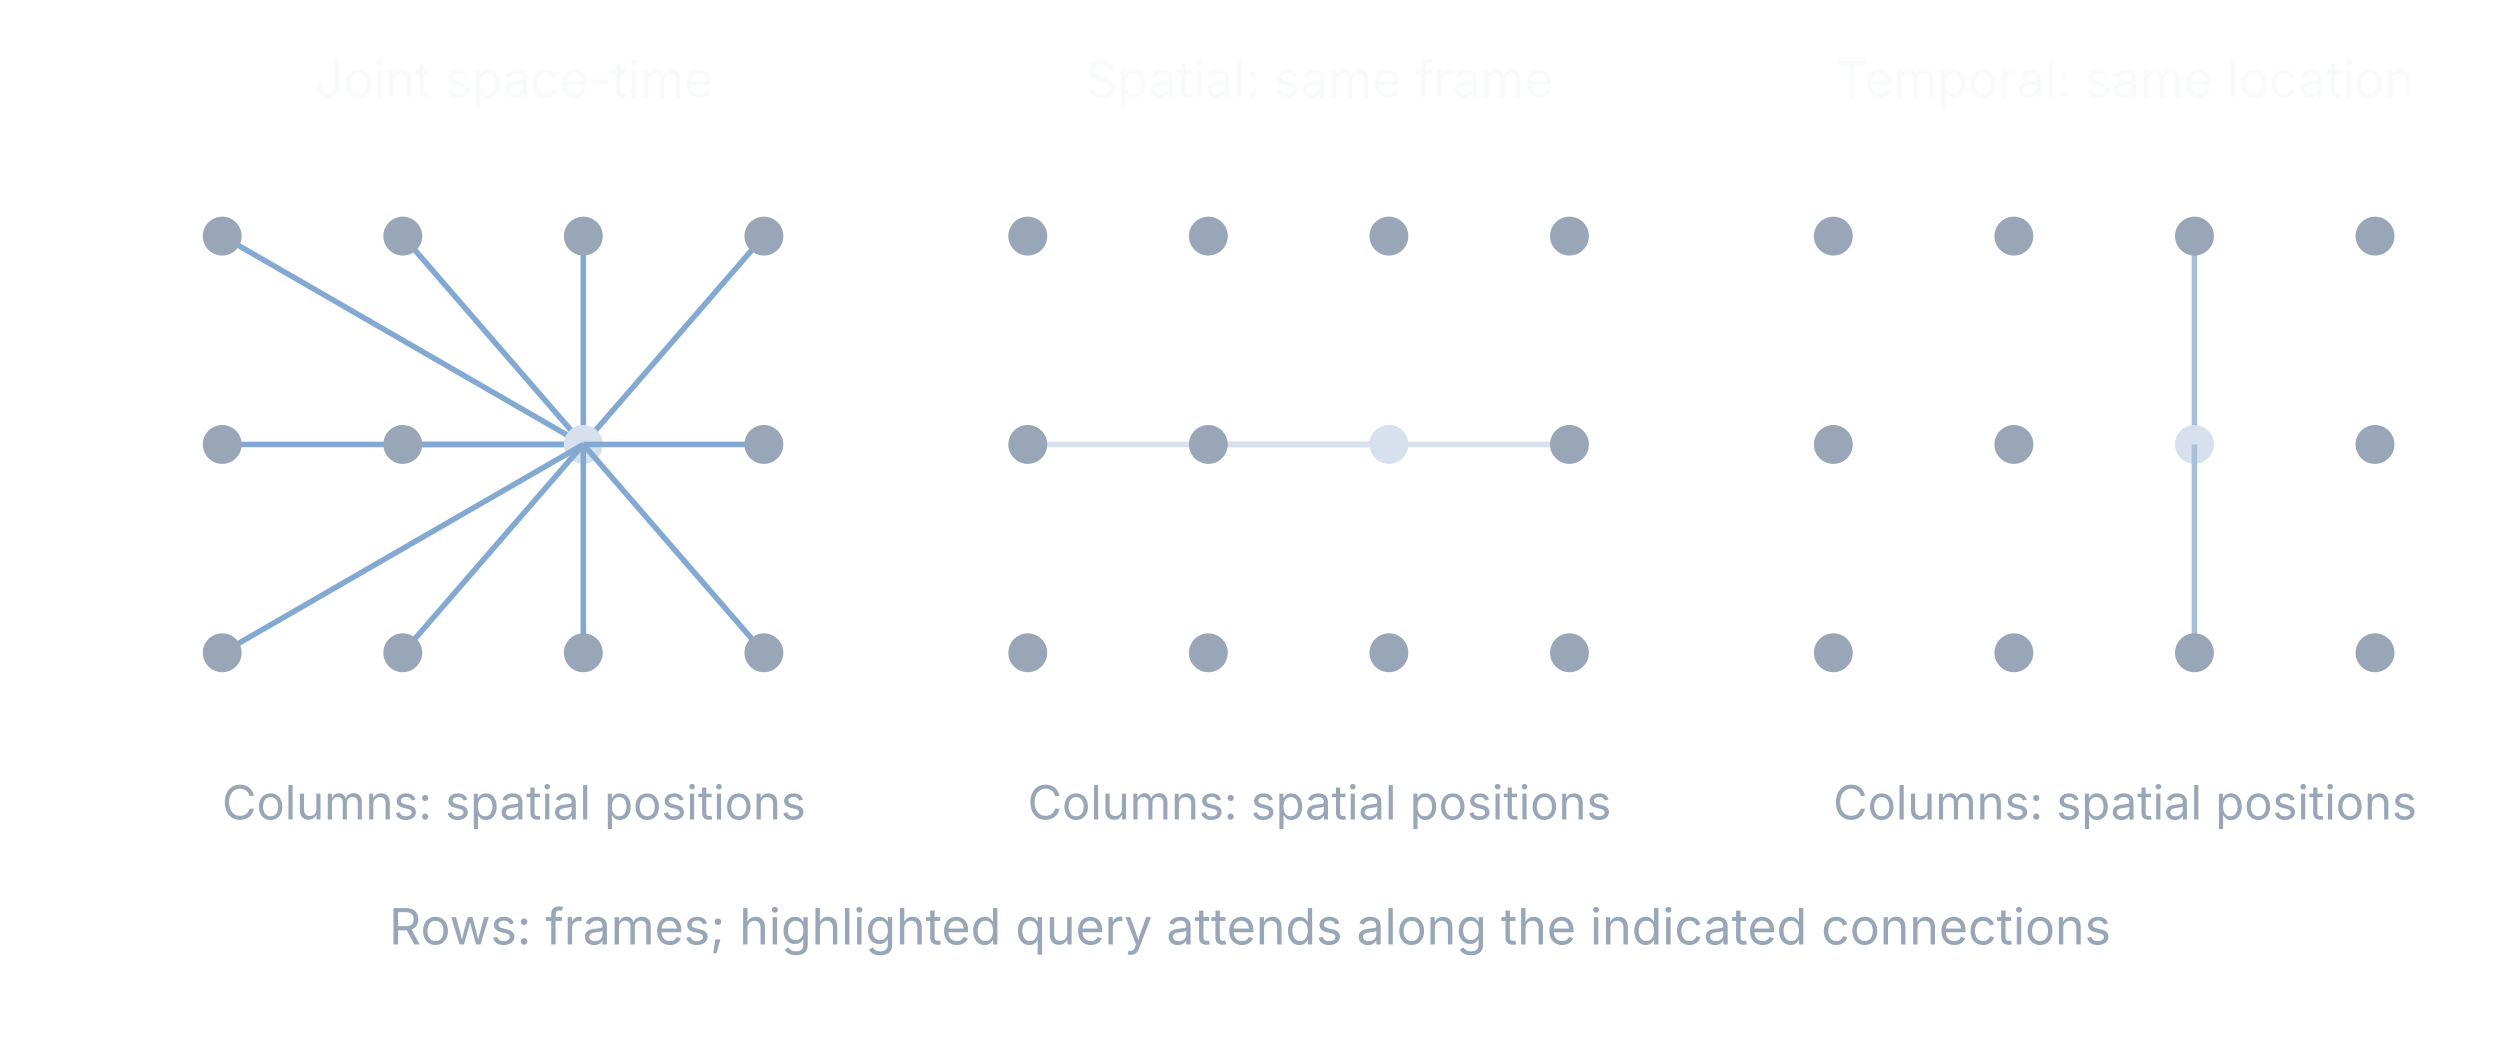
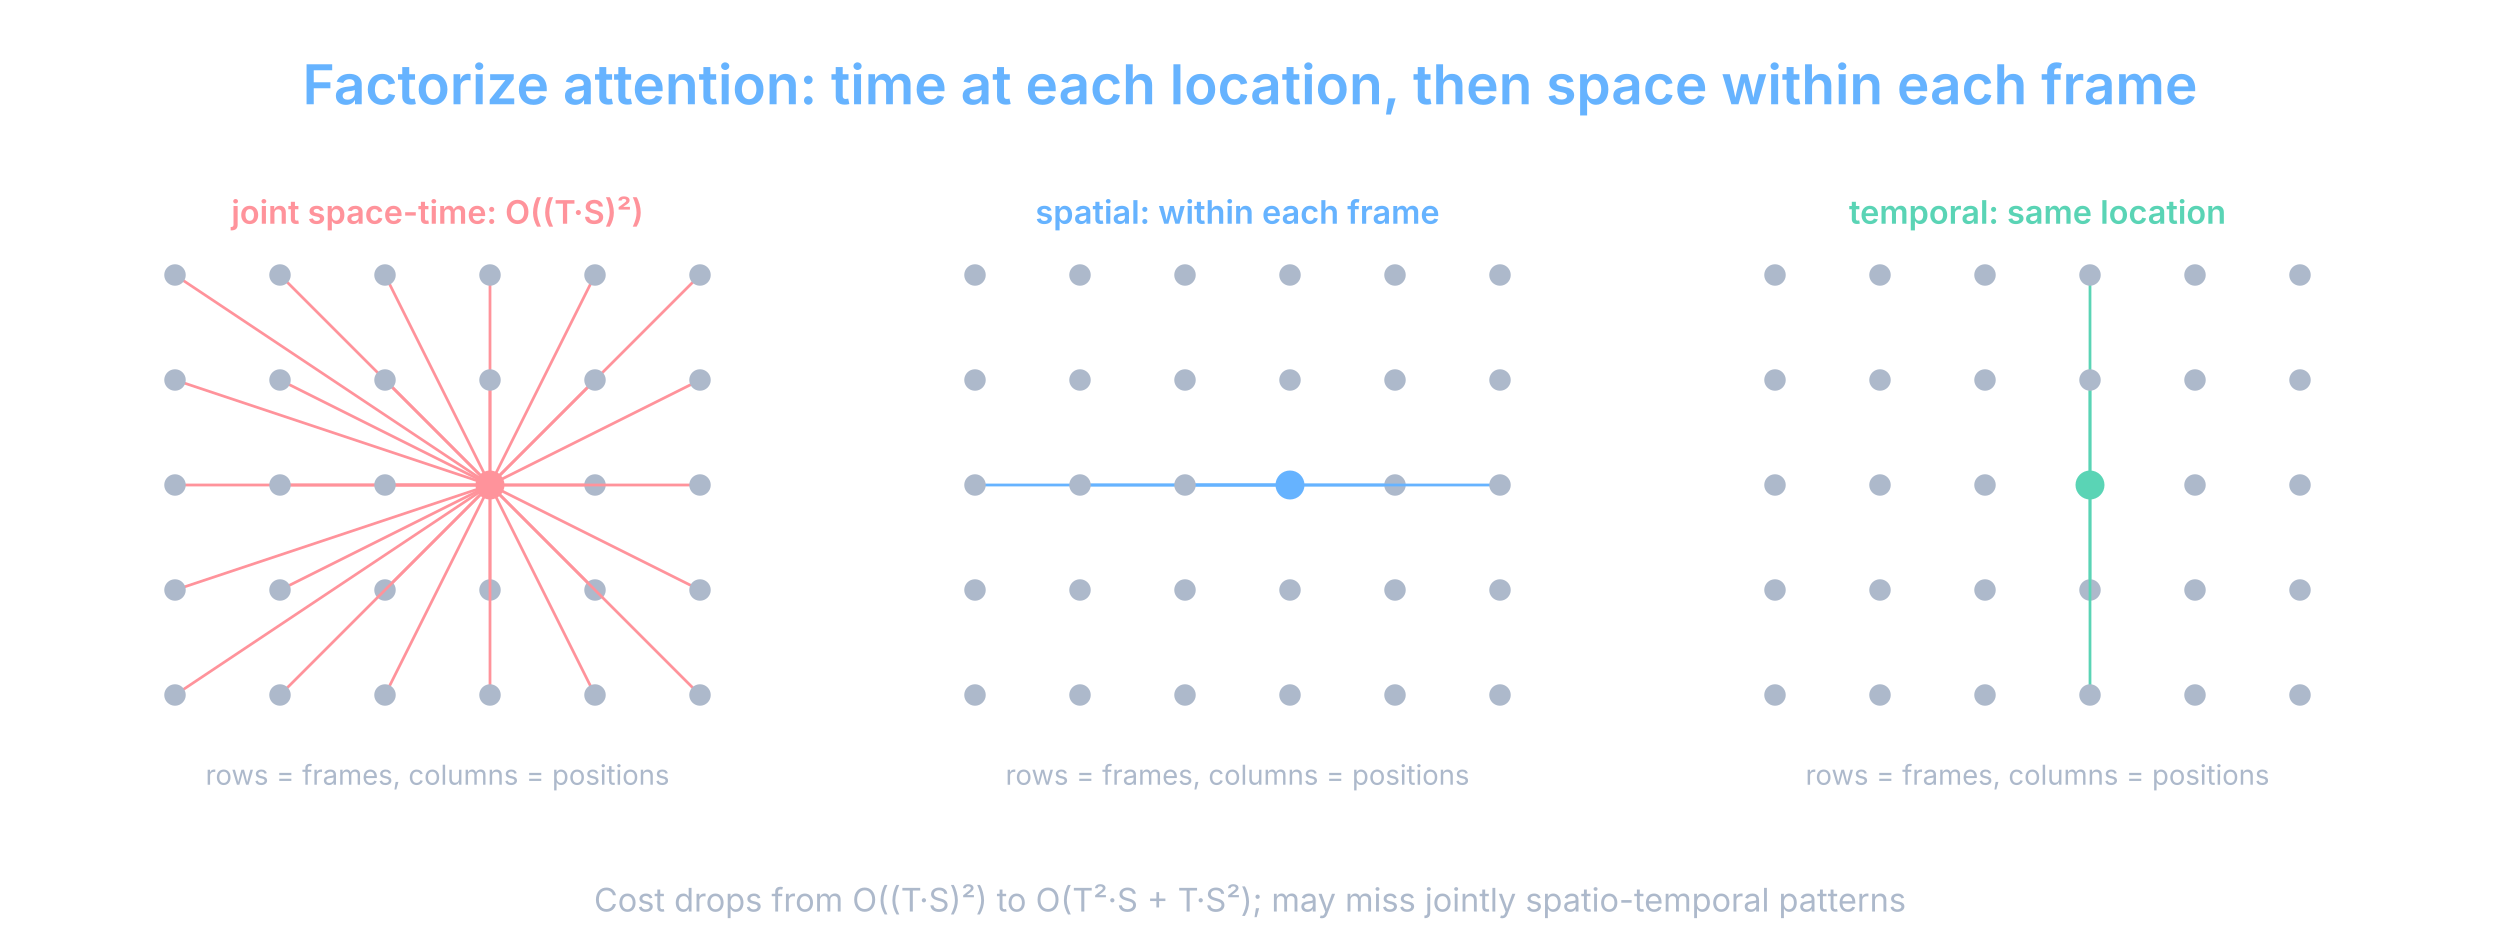
- <svg xmlns="http://www.w3.org/2000/svg" width="100%" viewBox="0 0 900 380" role="img" font-family="Inter, Arial, sans-serif">
-   <defs>
-     <marker id="a66b3ff" viewBox="0 0 10 10" refX="9" refY="5" markerWidth="7" markerHeight="7" orient="auto">
-       <path d="M1 1L9 5L1 9" fill="none" stroke="#83a8d1" stroke-width="1.6" />
-     </marker>
-     <marker id="ab89aff" viewBox="0 0 10 10" refX="9" refY="5" markerWidth="7" markerHeight="7" orient="auto">
-       <path d="M1 1L9 5L1 9" fill="none" stroke="#d6e1ed" stroke-width="1.6" />
-     </marker>
-     <marker id="a5ad4b5" viewBox="0 0 10 10" refX="9" refY="5" markerWidth="7" markerHeight="7" orient="auto">
-       <path d="M1 1L9 5L1 9" fill="none" stroke="#a8bfd8" stroke-width="1.6" />
-     </marker>
-     <marker id="affc778" viewBox="0 0 10 10" refX="9" refY="5" markerWidth="7" markerHeight="7" orient="auto">
-       <path d="M1 1L9 5L1 9" fill="none" stroke="#b3c5d9" stroke-width="1.6" />
-     </marker>
-     <marker id="aff939b" viewBox="0 0 10 10" refX="9" refY="5" markerWidth="7" markerHeight="7" orient="auto">
-       <path d="M1 1L9 5L1 9" fill="none" stroke="#96adc6" stroke-width="1.6" />
-     </marker>
-     <marker id="aadb9cb" viewBox="0 0 10 10" refX="9" refY="5" markerWidth="7" markerHeight="7" orient="auto">
-       <path d="M1 1L9 5L1 9" fill="none" stroke="#98a6b7" stroke-width="1.6" />
-     </marker>
-   </defs>
-   <text x="185" y="35" fill="#f8fafc" font-size="18" text-anchor="middle">Joint space-time</text>
-   <line x1="210" y1="160" x2="80" y2="85" stroke="#83a8d1" stroke-width="2" />
-   <circle cx="80" cy="85" r="7" fill="#98a6b7" />
-   <line x1="210" y1="160" x2="145" y2="85" stroke="#83a8d1" stroke-width="2" />
-   <circle cx="145" cy="85" r="7" fill="#98a6b7" />
-   <line x1="210" y1="160" x2="210" y2="85" stroke="#83a8d1" stroke-width="2" />
-   <circle cx="210" cy="85" r="7" fill="#98a6b7" />
-   <line x1="210" y1="160" x2="275" y2="85" stroke="#83a8d1" stroke-width="2" />
-   <circle cx="275" cy="85" r="7" fill="#98a6b7" />
-   <line x1="210" y1="160" x2="80" y2="160" stroke="#83a8d1" stroke-width="2" />
-   <circle cx="80" cy="160" r="7" fill="#98a6b7" />
-   <line x1="210" y1="160" x2="145" y2="160" stroke="#83a8d1" stroke-width="2" />
-   <circle cx="145" cy="160" r="7" fill="#98a6b7" />
-   <circle cx="210" cy="160" r="7" fill="#d6e1ed" />
-   <line x1="210" y1="160" x2="275" y2="160" stroke="#83a8d1" stroke-width="2" />
-   <circle cx="275" cy="160" r="7" fill="#98a6b7" />
-   <line x1="210" y1="160" x2="80" y2="235" stroke="#83a8d1" stroke-width="2" />
-   <circle cx="80" cy="235" r="7" fill="#98a6b7" />
-   <line x1="210" y1="160" x2="145" y2="235" stroke="#83a8d1" stroke-width="2" />
-   <circle cx="145" cy="235" r="7" fill="#98a6b7" />
-   <line x1="210" y1="160" x2="210" y2="235" stroke="#83a8d1" stroke-width="2" />
-   <circle cx="210" cy="235" r="7" fill="#98a6b7" />
-   <line x1="210" y1="160" x2="275" y2="235" stroke="#83a8d1" stroke-width="2" />
-   <circle cx="275" cy="235" r="7" fill="#98a6b7" />
-   <text x="185" y="295" fill="#98a6b7" font-size="17" text-anchor="middle">Columns: spatial positions</text>
-   <text x="475" y="35" fill="#f8fafc" font-size="18" text-anchor="middle">Spatial: same frame</text>
-   <circle cx="370" cy="85" r="7" fill="#98a6b7" />
-   <circle cx="435" cy="85" r="7" fill="#98a6b7" />
-   <circle cx="500" cy="85" r="7" fill="#98a6b7" />
-   <circle cx="565" cy="85" r="7" fill="#98a6b7" />
-   <line x1="500" y1="160" x2="370" y2="160" stroke="#d6e1ed" stroke-width="2" />
-   <circle cx="370" cy="160" r="7" fill="#98a6b7" />
-   <line x1="500" y1="160" x2="435" y2="160" stroke="#d6e1ed" stroke-width="2" />
-   <circle cx="435" cy="160" r="7" fill="#98a6b7" />
-   <circle cx="500" cy="160" r="7" fill="#d6e1ed" />
-   <line x1="500" y1="160" x2="565" y2="160" stroke="#d6e1ed" stroke-width="2" />
-   <circle cx="565" cy="160" r="7" fill="#98a6b7" />
-   <circle cx="370" cy="235" r="7" fill="#98a6b7" />
-   <circle cx="435" cy="235" r="7" fill="#98a6b7" />
-   <circle cx="500" cy="235" r="7" fill="#98a6b7" />
-   <circle cx="565" cy="235" r="7" fill="#98a6b7" />
-   <text x="475" y="295" fill="#98a6b7" font-size="17" text-anchor="middle">Columns: spatial positions</text>
-   <text x="765" y="35" fill="#f8fafc" font-size="18" text-anchor="middle">Temporal: same location</text>
-   <circle cx="660" cy="85" r="7" fill="#98a6b7" />
-   <circle cx="725" cy="85" r="7" fill="#98a6b7" />
-   <line x1="790" y1="160" x2="790" y2="85" stroke="#a8bfd8" stroke-width="2" />
-   <circle cx="790" cy="85" r="7" fill="#98a6b7" />
-   <circle cx="855" cy="85" r="7" fill="#98a6b7" />
-   <circle cx="660" cy="160" r="7" fill="#98a6b7" />
-   <circle cx="725" cy="160" r="7" fill="#98a6b7" />
-   <circle cx="790" cy="160" r="7" fill="#d6e1ed" />
-   <circle cx="855" cy="160" r="7" fill="#98a6b7" />
-   <circle cx="660" cy="235" r="7" fill="#98a6b7" />
-   <circle cx="725" cy="235" r="7" fill="#98a6b7" />
-   <line x1="790" y1="160" x2="790" y2="235" stroke="#a8bfd8" stroke-width="2" />
-   <circle cx="790" cy="235" r="7" fill="#98a6b7" />
-   <circle cx="855" cy="235" r="7" fill="#98a6b7" />
-   <text x="765" y="295" fill="#98a6b7" font-size="17" text-anchor="middle">Columns: spatial positions</text>
-   <text x="450" y="340" text-anchor="middle" fill="#98a6b7" font-size="18">Rows: frames; highlighted query attends along the indicated connections</text>
+ <svg xmlns="http://www.w3.org/2000/svg" width="100%" viewBox="0 0 1000 380" role="img">
+   <defs />
+   <text x="500.0" y="41.7" text-anchor="middle" font-family="Inter, ui-sans-serif, system-ui, -apple-system, BlinkMacSystemFont, Segoe UI, sans-serif" font-size="22" fill="#66b3ff" font-weight="600">Factorize attention: time at each location, then space within each frame</text>
+   <text x="175.0" y="89.5" text-anchor="middle" font-family="Inter, ui-sans-serif, system-ui, -apple-system, BlinkMacSystemFont, Segoe UI, sans-serif" font-size="13" fill="#ff939b" font-weight="600">joint space-time: O((T·S)²)</text>
+   <path d="M196.0 194.0 L70.0 110.0" fill="none" stroke="#ff939b" stroke-width="1.1" stroke-linecap="round" stroke-linejoin="round" vector-effect="non-scaling-stroke" />
+   <circle cx="70.0" cy="110.0" r="3.5" fill="#adb9cb" stroke="#adb9cb" stroke-width="1.6" vector-effect="non-scaling-stroke" />
+   <path d="M196.0 194.0 L112.0 110.0" fill="none" stroke="#ff939b" stroke-width="1.1" stroke-linecap="round" stroke-linejoin="round" vector-effect="non-scaling-stroke" />
+   <circle cx="112.0" cy="110.0" r="3.5" fill="#adb9cb" stroke="#adb9cb" stroke-width="1.6" vector-effect="non-scaling-stroke" />
+   <path d="M196.0 194.0 L154.0 110.0" fill="none" stroke="#ff939b" stroke-width="1.1" stroke-linecap="round" stroke-linejoin="round" vector-effect="non-scaling-stroke" />
+   <circle cx="154.0" cy="110.0" r="3.5" fill="#adb9cb" stroke="#adb9cb" stroke-width="1.6" vector-effect="non-scaling-stroke" />
+   <path d="M196.0 194.0 L196.0 110.0" fill="none" stroke="#ff939b" stroke-width="1.1" stroke-linecap="round" stroke-linejoin="round" vector-effect="non-scaling-stroke" />
+   <circle cx="196.0" cy="110.0" r="3.5" fill="#adb9cb" stroke="#adb9cb" stroke-width="1.6" vector-effect="non-scaling-stroke" />
+   <path d="M196.0 194.0 L238.0 110.0" fill="none" stroke="#ff939b" stroke-width="1.1" stroke-linecap="round" stroke-linejoin="round" vector-effect="non-scaling-stroke" />
+   <circle cx="238.0" cy="110.0" r="3.5" fill="#adb9cb" stroke="#adb9cb" stroke-width="1.6" vector-effect="non-scaling-stroke" />
+   <path d="M196.0 194.0 L280.0 110.0" fill="none" stroke="#ff939b" stroke-width="1.1" stroke-linecap="round" stroke-linejoin="round" vector-effect="non-scaling-stroke" />
+   <circle cx="280.0" cy="110.0" r="3.5" fill="#adb9cb" stroke="#adb9cb" stroke-width="1.6" vector-effect="non-scaling-stroke" />
+   <path d="M196.0 194.0 L70.0 152.0" fill="none" stroke="#ff939b" stroke-width="1.1" stroke-linecap="round" stroke-linejoin="round" vector-effect="non-scaling-stroke" />
+   <circle cx="70.0" cy="152.0" r="3.5" fill="#adb9cb" stroke="#adb9cb" stroke-width="1.6" vector-effect="non-scaling-stroke" />
+   <path d="M196.0 194.0 L112.0 152.0" fill="none" stroke="#ff939b" stroke-width="1.1" stroke-linecap="round" stroke-linejoin="round" vector-effect="non-scaling-stroke" />
+   <circle cx="112.0" cy="152.0" r="3.5" fill="#adb9cb" stroke="#adb9cb" stroke-width="1.6" vector-effect="non-scaling-stroke" />
+   <path d="M196.0 194.0 L154.0 152.0" fill="none" stroke="#ff939b" stroke-width="1.1" stroke-linecap="round" stroke-linejoin="round" vector-effect="non-scaling-stroke" />
+   <circle cx="154.0" cy="152.0" r="3.5" fill="#adb9cb" stroke="#adb9cb" stroke-width="1.6" vector-effect="non-scaling-stroke" />
+   <path d="M196.0 194.0 L196.0 152.0" fill="none" stroke="#ff939b" stroke-width="1.1" stroke-linecap="round" stroke-linejoin="round" vector-effect="non-scaling-stroke" />
+   <circle cx="196.0" cy="152.0" r="3.5" fill="#adb9cb" stroke="#adb9cb" stroke-width="1.6" vector-effect="non-scaling-stroke" />
+   <path d="M196.0 194.0 L238.0 152.0" fill="none" stroke="#ff939b" stroke-width="1.1" stroke-linecap="round" stroke-linejoin="round" vector-effect="non-scaling-stroke" />
+   <circle cx="238.0" cy="152.0" r="3.5" fill="#adb9cb" stroke="#adb9cb" stroke-width="1.6" vector-effect="non-scaling-stroke" />
+   <path d="M196.0 194.0 L280.0 152.0" fill="none" stroke="#ff939b" stroke-width="1.1" stroke-linecap="round" stroke-linejoin="round" vector-effect="non-scaling-stroke" />
+   <circle cx="280.0" cy="152.0" r="3.5" fill="#adb9cb" stroke="#adb9cb" stroke-width="1.6" vector-effect="non-scaling-stroke" />
+   <path d="M196.0 194.0 L70.0 194.0" fill="none" stroke="#ff939b" stroke-width="1.1" stroke-linecap="round" stroke-linejoin="round" vector-effect="non-scaling-stroke" />
+   <circle cx="70.0" cy="194.0" r="3.5" fill="#adb9cb" stroke="#adb9cb" stroke-width="1.6" vector-effect="non-scaling-stroke" />
+   <path d="M196.0 194.0 L112.0 194.0" fill="none" stroke="#ff939b" stroke-width="1.1" stroke-linecap="round" stroke-linejoin="round" vector-effect="non-scaling-stroke" />
+   <circle cx="112.0" cy="194.0" r="3.5" fill="#adb9cb" stroke="#adb9cb" stroke-width="1.6" vector-effect="non-scaling-stroke" />
+   <path d="M196.0 194.0 L154.0 194.0" fill="none" stroke="#ff939b" stroke-width="1.1" stroke-linecap="round" stroke-linejoin="round" vector-effect="non-scaling-stroke" />
+   <circle cx="154.0" cy="194.0" r="3.5" fill="#adb9cb" stroke="#adb9cb" stroke-width="1.6" vector-effect="non-scaling-stroke" />
+   <circle cx="196.0" cy="194.0" r="5" fill="#ff939b" stroke="#ff939b" stroke-width="1.6" vector-effect="non-scaling-stroke" />
+   <path d="M196.0 194.0 L238.0 194.0" fill="none" stroke="#ff939b" stroke-width="1.1" stroke-linecap="round" stroke-linejoin="round" vector-effect="non-scaling-stroke" />
+   <circle cx="238.0" cy="194.0" r="3.5" fill="#adb9cb" stroke="#adb9cb" stroke-width="1.6" vector-effect="non-scaling-stroke" />
+   <path d="M196.0 194.0 L280.0 194.0" fill="none" stroke="#ff939b" stroke-width="1.1" stroke-linecap="round" stroke-linejoin="round" vector-effect="non-scaling-stroke" />
+   <circle cx="280.0" cy="194.0" r="3.5" fill="#adb9cb" stroke="#adb9cb" stroke-width="1.6" vector-effect="non-scaling-stroke" />
+   <path d="M196.0 194.0 L70.0 236.0" fill="none" stroke="#ff939b" stroke-width="1.1" stroke-linecap="round" stroke-linejoin="round" vector-effect="non-scaling-stroke" />
+   <circle cx="70.0" cy="236.0" r="3.5" fill="#adb9cb" stroke="#adb9cb" stroke-width="1.6" vector-effect="non-scaling-stroke" />
+   <path d="M196.0 194.0 L112.0 236.0" fill="none" stroke="#ff939b" stroke-width="1.1" stroke-linecap="round" stroke-linejoin="round" vector-effect="non-scaling-stroke" />
+   <circle cx="112.0" cy="236.0" r="3.5" fill="#adb9cb" stroke="#adb9cb" stroke-width="1.6" vector-effect="non-scaling-stroke" />
+   <path d="M196.0 194.0 L154.0 236.0" fill="none" stroke="#ff939b" stroke-width="1.1" stroke-linecap="round" stroke-linejoin="round" vector-effect="non-scaling-stroke" />
+   <circle cx="154.0" cy="236.0" r="3.5" fill="#adb9cb" stroke="#adb9cb" stroke-width="1.6" vector-effect="non-scaling-stroke" />
+   <path d="M196.0 194.0 L196.0 236.0" fill="none" stroke="#ff939b" stroke-width="1.1" stroke-linecap="round" stroke-linejoin="round" vector-effect="non-scaling-stroke" />
+   <circle cx="196.0" cy="236.0" r="3.5" fill="#adb9cb" stroke="#adb9cb" stroke-width="1.6" vector-effect="non-scaling-stroke" />
+   <path d="M196.0 194.0 L238.0 236.0" fill="none" stroke="#ff939b" stroke-width="1.1" stroke-linecap="round" stroke-linejoin="round" vector-effect="non-scaling-stroke" />
+   <circle cx="238.0" cy="236.0" r="3.5" fill="#adb9cb" stroke="#adb9cb" stroke-width="1.6" vector-effect="non-scaling-stroke" />
+   <path d="M196.0 194.0 L280.0 236.0" fill="none" stroke="#ff939b" stroke-width="1.1" stroke-linecap="round" stroke-linejoin="round" vector-effect="non-scaling-stroke" />
+   <circle cx="280.0" cy="236.0" r="3.5" fill="#adb9cb" stroke="#adb9cb" stroke-width="1.6" vector-effect="non-scaling-stroke" />
+   <path d="M196.0 194.0 L70.0 278.0" fill="none" stroke="#ff939b" stroke-width="1.1" stroke-linecap="round" stroke-linejoin="round" vector-effect="non-scaling-stroke" />
+   <circle cx="70.0" cy="278.0" r="3.5" fill="#adb9cb" stroke="#adb9cb" stroke-width="1.6" vector-effect="non-scaling-stroke" />
+   <path d="M196.0 194.0 L112.0 278.0" fill="none" stroke="#ff939b" stroke-width="1.1" stroke-linecap="round" stroke-linejoin="round" vector-effect="non-scaling-stroke" />
+   <circle cx="112.0" cy="278.0" r="3.5" fill="#adb9cb" stroke="#adb9cb" stroke-width="1.6" vector-effect="non-scaling-stroke" />
+   <path d="M196.0 194.0 L154.0 278.0" fill="none" stroke="#ff939b" stroke-width="1.1" stroke-linecap="round" stroke-linejoin="round" vector-effect="non-scaling-stroke" />
+   <circle cx="154.0" cy="278.0" r="3.5" fill="#adb9cb" stroke="#adb9cb" stroke-width="1.6" vector-effect="non-scaling-stroke" />
+   <path d="M196.0 194.0 L196.0 278.0" fill="none" stroke="#ff939b" stroke-width="1.1" stroke-linecap="round" stroke-linejoin="round" vector-effect="non-scaling-stroke" />
+   <circle cx="196.0" cy="278.0" r="3.5" fill="#adb9cb" stroke="#adb9cb" stroke-width="1.6" vector-effect="non-scaling-stroke" />
+   <path d="M196.0 194.0 L238.0 278.0" fill="none" stroke="#ff939b" stroke-width="1.1" stroke-linecap="round" stroke-linejoin="round" vector-effect="non-scaling-stroke" />
+   <circle cx="238.0" cy="278.0" r="3.5" fill="#adb9cb" stroke="#adb9cb" stroke-width="1.6" vector-effect="non-scaling-stroke" />
+   <path d="M196.0 194.0 L280.0 278.0" fill="none" stroke="#ff939b" stroke-width="1.1" stroke-linecap="round" stroke-linejoin="round" vector-effect="non-scaling-stroke" />
+   <circle cx="280.0" cy="278.0" r="3.5" fill="#adb9cb" stroke="#adb9cb" stroke-width="1.6" vector-effect="non-scaling-stroke" />
+   <text x="175.0" y="313.9" text-anchor="middle" font-family="Inter, ui-sans-serif, system-ui, -apple-system, BlinkMacSystemFont, Segoe UI, sans-serif" font-size="11" fill="#adb9cb">rows = frames, columns = positions</text>
+   <text x="495.0" y="89.5" text-anchor="middle" font-family="Inter, ui-sans-serif, system-ui, -apple-system, BlinkMacSystemFont, Segoe UI, sans-serif" font-size="13" fill="#66b3ff" font-weight="600">spatial: within each frame</text>
+   <circle cx="390.0" cy="110.0" r="3.5" fill="#adb9cb" stroke="#adb9cb" stroke-width="1.6" vector-effect="non-scaling-stroke" />
+   <circle cx="432.0" cy="110.0" r="3.5" fill="#adb9cb" stroke="#adb9cb" stroke-width="1.6" vector-effect="non-scaling-stroke" />
+   <circle cx="474.0" cy="110.0" r="3.5" fill="#adb9cb" stroke="#adb9cb" stroke-width="1.6" vector-effect="non-scaling-stroke" />
+   <circle cx="516.0" cy="110.0" r="3.5" fill="#adb9cb" stroke="#adb9cb" stroke-width="1.6" vector-effect="non-scaling-stroke" />
+   <circle cx="558.0" cy="110.0" r="3.5" fill="#adb9cb" stroke="#adb9cb" stroke-width="1.6" vector-effect="non-scaling-stroke" />
+   <circle cx="600.0" cy="110.0" r="3.5" fill="#adb9cb" stroke="#adb9cb" stroke-width="1.6" vector-effect="non-scaling-stroke" />
+   <circle cx="390.0" cy="152.0" r="3.5" fill="#adb9cb" stroke="#adb9cb" stroke-width="1.6" vector-effect="non-scaling-stroke" />
+   <circle cx="432.0" cy="152.0" r="3.5" fill="#adb9cb" stroke="#adb9cb" stroke-width="1.6" vector-effect="non-scaling-stroke" />
+   <circle cx="474.0" cy="152.0" r="3.5" fill="#adb9cb" stroke="#adb9cb" stroke-width="1.6" vector-effect="non-scaling-stroke" />
+   <circle cx="516.0" cy="152.0" r="3.5" fill="#adb9cb" stroke="#adb9cb" stroke-width="1.6" vector-effect="non-scaling-stroke" />
+   <circle cx="558.0" cy="152.0" r="3.5" fill="#adb9cb" stroke="#adb9cb" stroke-width="1.6" vector-effect="non-scaling-stroke" />
+   <circle cx="600.0" cy="152.0" r="3.5" fill="#adb9cb" stroke="#adb9cb" stroke-width="1.6" vector-effect="non-scaling-stroke" />
+   <path d="M516.0 194.0 L390.0 194.0" fill="none" stroke="#66b3ff" stroke-width="1.1" stroke-linecap="round" stroke-linejoin="round" vector-effect="non-scaling-stroke" />
+   <circle cx="390.0" cy="194.0" r="3.5" fill="#adb9cb" stroke="#adb9cb" stroke-width="1.6" vector-effect="non-scaling-stroke" />
+   <path d="M516.0 194.0 L432.0 194.0" fill="none" stroke="#66b3ff" stroke-width="1.1" stroke-linecap="round" stroke-linejoin="round" vector-effect="non-scaling-stroke" />
+   <circle cx="432.0" cy="194.0" r="3.5" fill="#adb9cb" stroke="#adb9cb" stroke-width="1.6" vector-effect="non-scaling-stroke" />
+   <path d="M516.0 194.0 L474.0 194.0" fill="none" stroke="#66b3ff" stroke-width="1.1" stroke-linecap="round" stroke-linejoin="round" vector-effect="non-scaling-stroke" />
+   <circle cx="474.0" cy="194.0" r="3.5" fill="#adb9cb" stroke="#adb9cb" stroke-width="1.6" vector-effect="non-scaling-stroke" />
+   <circle cx="516.0" cy="194.0" r="5" fill="#66b3ff" stroke="#66b3ff" stroke-width="1.6" vector-effect="non-scaling-stroke" />
+   <path d="M516.0 194.0 L558.0 194.0" fill="none" stroke="#66b3ff" stroke-width="1.1" stroke-linecap="round" stroke-linejoin="round" vector-effect="non-scaling-stroke" />
+   <circle cx="558.0" cy="194.0" r="3.5" fill="#adb9cb" stroke="#adb9cb" stroke-width="1.6" vector-effect="non-scaling-stroke" />
+   <path d="M516.0 194.0 L600.0 194.0" fill="none" stroke="#66b3ff" stroke-width="1.1" stroke-linecap="round" stroke-linejoin="round" vector-effect="non-scaling-stroke" />
+   <circle cx="600.0" cy="194.0" r="3.5" fill="#adb9cb" stroke="#adb9cb" stroke-width="1.6" vector-effect="non-scaling-stroke" />
+   <circle cx="390.0" cy="236.0" r="3.5" fill="#adb9cb" stroke="#adb9cb" stroke-width="1.6" vector-effect="non-scaling-stroke" />
+   <circle cx="432.0" cy="236.0" r="3.5" fill="#adb9cb" stroke="#adb9cb" stroke-width="1.6" vector-effect="non-scaling-stroke" />
+   <circle cx="474.0" cy="236.0" r="3.5" fill="#adb9cb" stroke="#adb9cb" stroke-width="1.6" vector-effect="non-scaling-stroke" />
+   <circle cx="516.0" cy="236.0" r="3.5" fill="#adb9cb" stroke="#adb9cb" stroke-width="1.6" vector-effect="non-scaling-stroke" />
+   <circle cx="558.0" cy="236.0" r="3.5" fill="#adb9cb" stroke="#adb9cb" stroke-width="1.6" vector-effect="non-scaling-stroke" />
+   <circle cx="600.0" cy="236.0" r="3.5" fill="#adb9cb" stroke="#adb9cb" stroke-width="1.6" vector-effect="non-scaling-stroke" />
+   <circle cx="390.0" cy="278.0" r="3.5" fill="#adb9cb" stroke="#adb9cb" stroke-width="1.6" vector-effect="non-scaling-stroke" />
+   <circle cx="432.0" cy="278.0" r="3.5" fill="#adb9cb" stroke="#adb9cb" stroke-width="1.6" vector-effect="non-scaling-stroke" />
+   <circle cx="474.0" cy="278.0" r="3.5" fill="#adb9cb" stroke="#adb9cb" stroke-width="1.6" vector-effect="non-scaling-stroke" />
+   <circle cx="516.0" cy="278.0" r="3.5" fill="#adb9cb" stroke="#adb9cb" stroke-width="1.6" vector-effect="non-scaling-stroke" />
+   <circle cx="558.0" cy="278.0" r="3.5" fill="#adb9cb" stroke="#adb9cb" stroke-width="1.6" vector-effect="non-scaling-stroke" />
+   <circle cx="600.0" cy="278.0" r="3.5" fill="#adb9cb" stroke="#adb9cb" stroke-width="1.6" vector-effect="non-scaling-stroke" />
+   <text x="495.0" y="313.9" text-anchor="middle" font-family="Inter, ui-sans-serif, system-ui, -apple-system, BlinkMacSystemFont, Segoe UI, sans-serif" font-size="11" fill="#adb9cb">rows = frames, columns = positions</text>
+   <text x="815.0" y="89.5" text-anchor="middle" font-family="Inter, ui-sans-serif, system-ui, -apple-system, BlinkMacSystemFont, Segoe UI, sans-serif" font-size="13" fill="#5ad4b5" font-weight="600">temporal: same location</text>
+   <circle cx="710.0" cy="110.0" r="3.5" fill="#adb9cb" stroke="#adb9cb" stroke-width="1.6" vector-effect="non-scaling-stroke" />
+   <circle cx="752.0" cy="110.0" r="3.5" fill="#adb9cb" stroke="#adb9cb" stroke-width="1.6" vector-effect="non-scaling-stroke" />
+   <circle cx="794.0" cy="110.0" r="3.5" fill="#adb9cb" stroke="#adb9cb" stroke-width="1.6" vector-effect="non-scaling-stroke" />
+   <path d="M836.0 194.0 L836.0 110.0" fill="none" stroke="#5ad4b5" stroke-width="1.1" stroke-linecap="round" stroke-linejoin="round" vector-effect="non-scaling-stroke" />
+   <circle cx="836.0" cy="110.0" r="3.5" fill="#adb9cb" stroke="#adb9cb" stroke-width="1.6" vector-effect="non-scaling-stroke" />
+   <circle cx="878.0" cy="110.0" r="3.5" fill="#adb9cb" stroke="#adb9cb" stroke-width="1.6" vector-effect="non-scaling-stroke" />
+   <circle cx="920.0" cy="110.0" r="3.5" fill="#adb9cb" stroke="#adb9cb" stroke-width="1.6" vector-effect="non-scaling-stroke" />
+   <circle cx="710.0" cy="152.0" r="3.5" fill="#adb9cb" stroke="#adb9cb" stroke-width="1.6" vector-effect="non-scaling-stroke" />
+   <circle cx="752.0" cy="152.0" r="3.5" fill="#adb9cb" stroke="#adb9cb" stroke-width="1.6" vector-effect="non-scaling-stroke" />
+   <circle cx="794.0" cy="152.0" r="3.5" fill="#adb9cb" stroke="#adb9cb" stroke-width="1.6" vector-effect="non-scaling-stroke" />
+   <path d="M836.0 194.0 L836.0 152.0" fill="none" stroke="#5ad4b5" stroke-width="1.1" stroke-linecap="round" stroke-linejoin="round" vector-effect="non-scaling-stroke" />
+   <circle cx="836.0" cy="152.0" r="3.5" fill="#adb9cb" stroke="#adb9cb" stroke-width="1.6" vector-effect="non-scaling-stroke" />
+   <circle cx="878.0" cy="152.0" r="3.5" fill="#adb9cb" stroke="#adb9cb" stroke-width="1.6" vector-effect="non-scaling-stroke" />
+   <circle cx="920.0" cy="152.0" r="3.5" fill="#adb9cb" stroke="#adb9cb" stroke-width="1.6" vector-effect="non-scaling-stroke" />
+   <circle cx="710.0" cy="194.0" r="3.5" fill="#adb9cb" stroke="#adb9cb" stroke-width="1.6" vector-effect="non-scaling-stroke" />
+   <circle cx="752.0" cy="194.0" r="3.5" fill="#adb9cb" stroke="#adb9cb" stroke-width="1.6" vector-effect="non-scaling-stroke" />
+   <circle cx="794.0" cy="194.0" r="3.5" fill="#adb9cb" stroke="#adb9cb" stroke-width="1.6" vector-effect="non-scaling-stroke" />
+   <circle cx="836.0" cy="194.0" r="5" fill="#5ad4b5" stroke="#5ad4b5" stroke-width="1.6" vector-effect="non-scaling-stroke" />
+   <circle cx="878.0" cy="194.0" r="3.5" fill="#adb9cb" stroke="#adb9cb" stroke-width="1.6" vector-effect="non-scaling-stroke" />
+   <circle cx="920.0" cy="194.0" r="3.5" fill="#adb9cb" stroke="#adb9cb" stroke-width="1.6" vector-effect="non-scaling-stroke" />
+   <circle cx="710.0" cy="236.0" r="3.5" fill="#adb9cb" stroke="#adb9cb" stroke-width="1.6" vector-effect="non-scaling-stroke" />
+   <circle cx="752.0" cy="236.0" r="3.5" fill="#adb9cb" stroke="#adb9cb" stroke-width="1.6" vector-effect="non-scaling-stroke" />
+   <circle cx="794.0" cy="236.0" r="3.5" fill="#adb9cb" stroke="#adb9cb" stroke-width="1.6" vector-effect="non-scaling-stroke" />
+   <path d="M836.0 194.0 L836.0 236.0" fill="none" stroke="#5ad4b5" stroke-width="1.1" stroke-linecap="round" stroke-linejoin="round" vector-effect="non-scaling-stroke" />
+   <circle cx="836.0" cy="236.0" r="3.5" fill="#adb9cb" stroke="#adb9cb" stroke-width="1.6" vector-effect="non-scaling-stroke" />
+   <circle cx="878.0" cy="236.0" r="3.5" fill="#adb9cb" stroke="#adb9cb" stroke-width="1.6" vector-effect="non-scaling-stroke" />
+   <circle cx="920.0" cy="236.0" r="3.5" fill="#adb9cb" stroke="#adb9cb" stroke-width="1.6" vector-effect="non-scaling-stroke" />
+   <circle cx="710.0" cy="278.0" r="3.5" fill="#adb9cb" stroke="#adb9cb" stroke-width="1.6" vector-effect="non-scaling-stroke" />
+   <circle cx="752.0" cy="278.0" r="3.5" fill="#adb9cb" stroke="#adb9cb" stroke-width="1.6" vector-effect="non-scaling-stroke" />
+   <circle cx="794.0" cy="278.0" r="3.5" fill="#adb9cb" stroke="#adb9cb" stroke-width="1.6" vector-effect="non-scaling-stroke" />
+   <path d="M836.0 194.0 L836.0 278.0" fill="none" stroke="#5ad4b5" stroke-width="1.1" stroke-linecap="round" stroke-linejoin="round" vector-effect="non-scaling-stroke" />
+   <circle cx="836.0" cy="278.0" r="3.5" fill="#adb9cb" stroke="#adb9cb" stroke-width="1.6" vector-effect="non-scaling-stroke" />
+   <circle cx="878.0" cy="278.0" r="3.5" fill="#adb9cb" stroke="#adb9cb" stroke-width="1.6" vector-effect="non-scaling-stroke" />
+   <circle cx="920.0" cy="278.0" r="3.5" fill="#adb9cb" stroke="#adb9cb" stroke-width="1.6" vector-effect="non-scaling-stroke" />
+   <text x="815.0" y="313.9" text-anchor="middle" font-family="Inter, ui-sans-serif, system-ui, -apple-system, BlinkMacSystemFont, Segoe UI, sans-serif" font-size="11" fill="#adb9cb">rows = frames, columns = positions</text>
+   <text x="500.0" y="364.6" text-anchor="middle" font-family="Inter, ui-sans-serif, system-ui, -apple-system, BlinkMacSystemFont, Segoe UI, sans-serif" font-size="13" fill="#adb9cb">Cost drops from O((T·S)²) to O(T²·S + T·S²); may miss jointly spatio-temporal patterns</text>
</svg>
